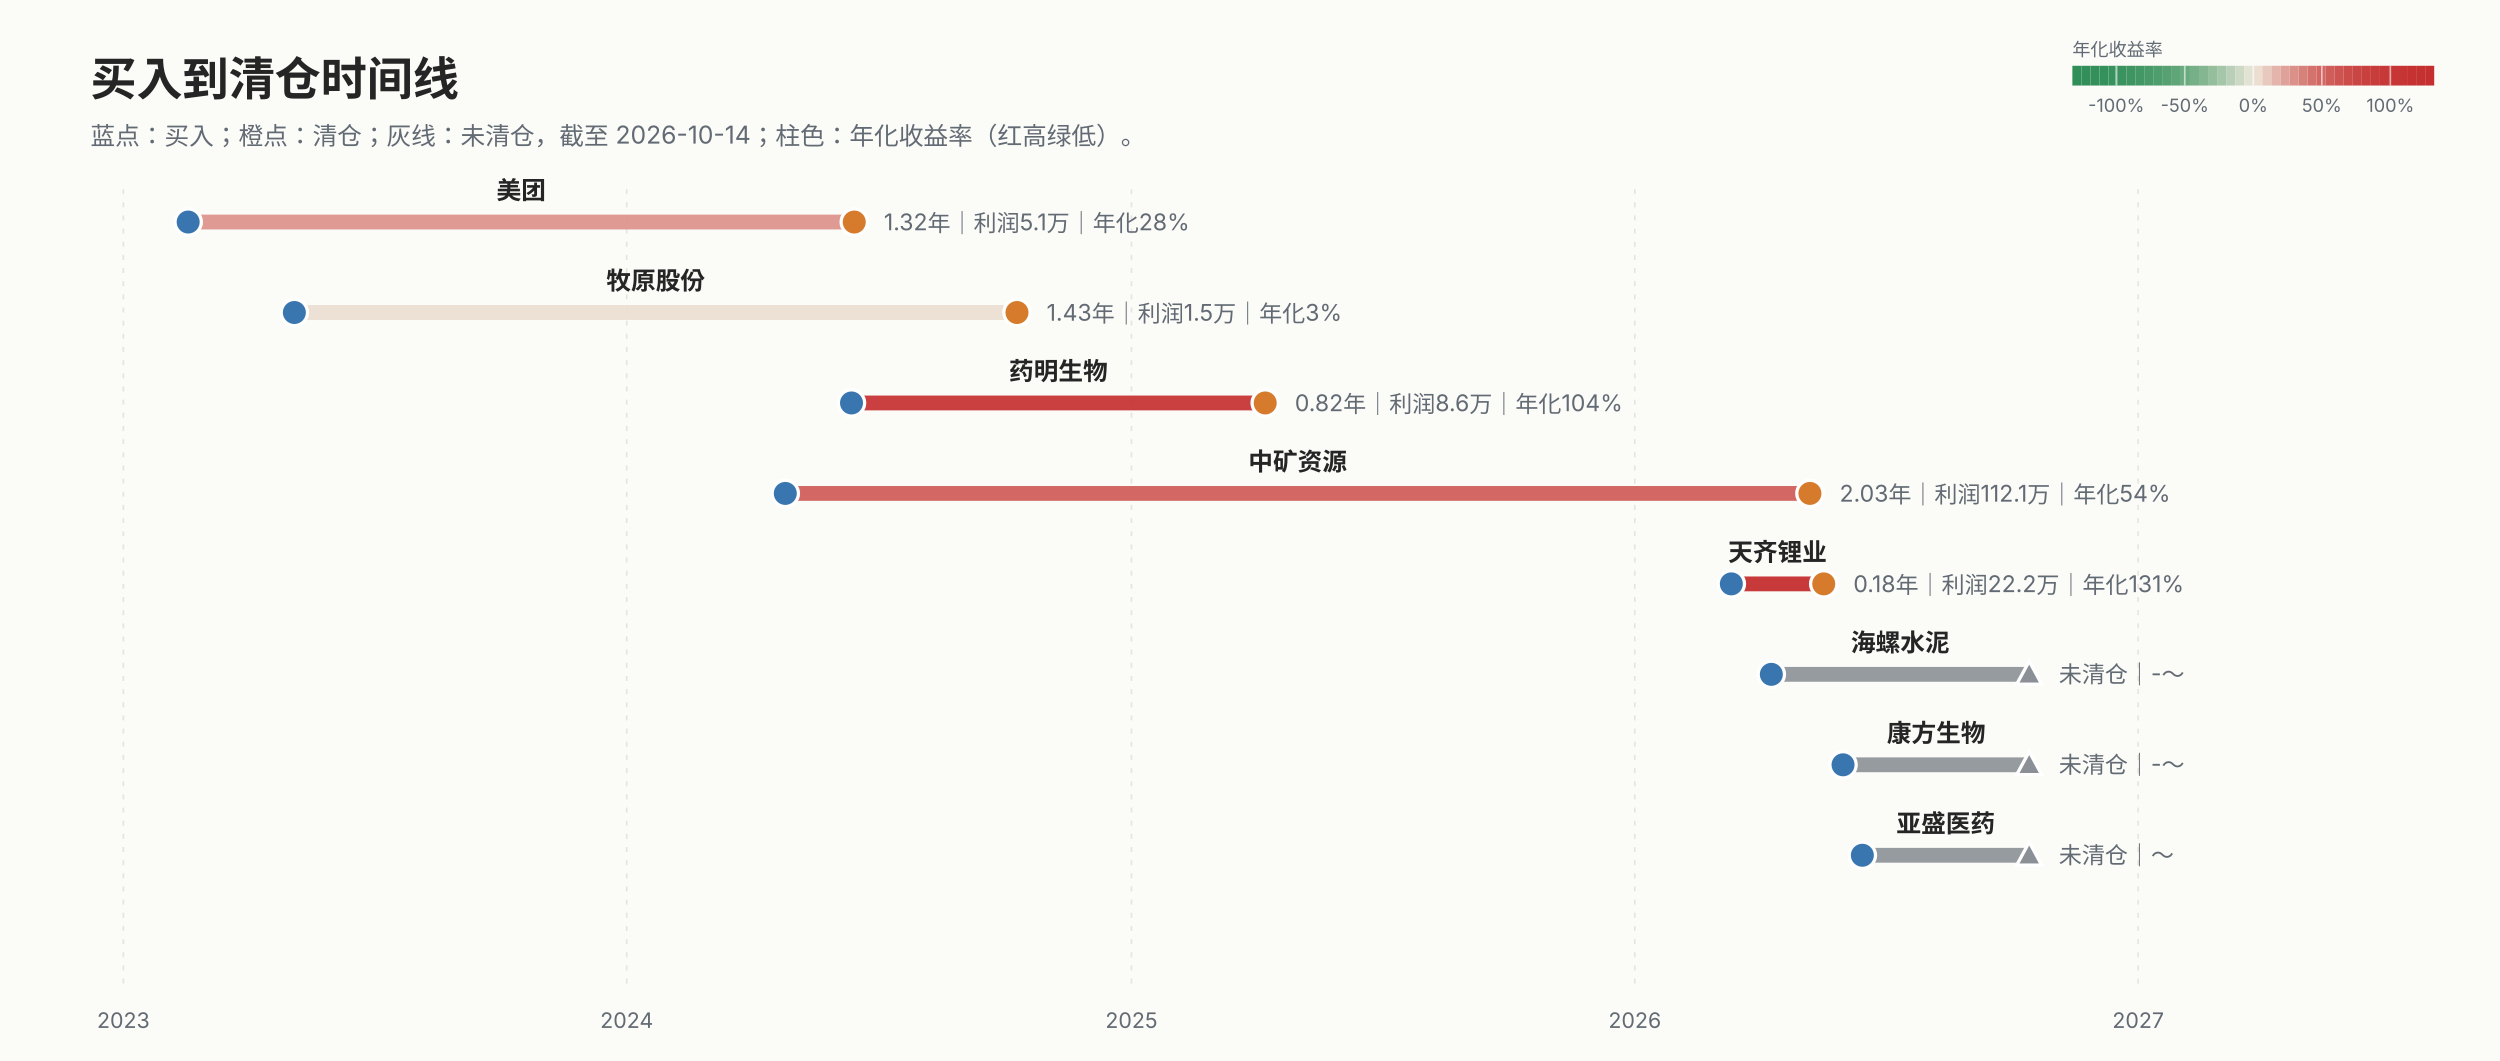
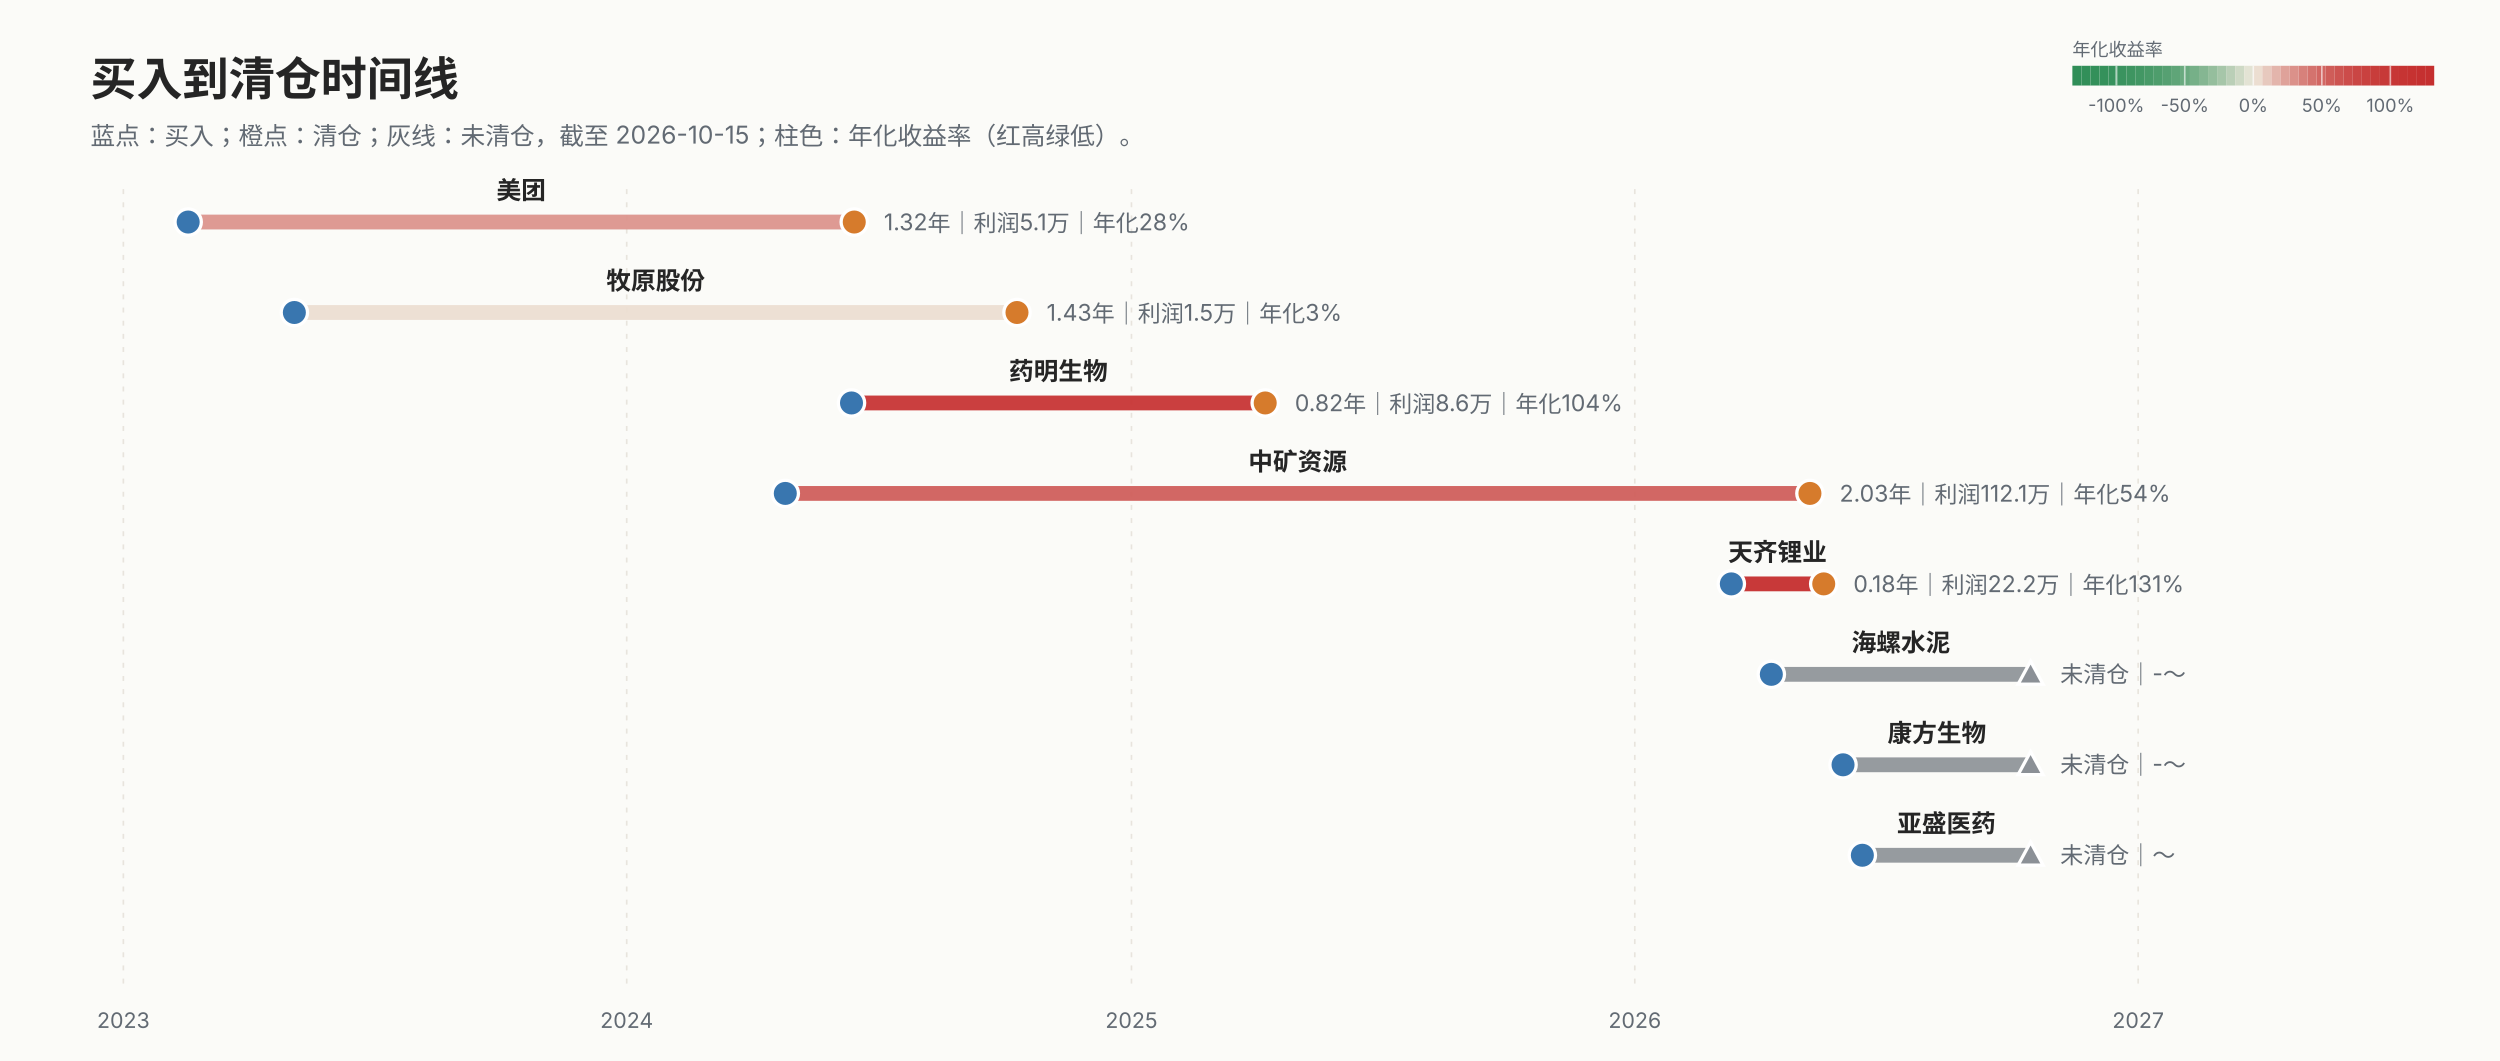
<svg xmlns="http://www.w3.org/2000/svg" width="1520" height="645" viewBox="0 0 1520 645" role="img" aria-label="买入到清仓时间线">
  <rect width="100%" height="100%" fill="#fbfbf8" />
  <style>text{font-family:"Inter","Noto Sans SC","PingFang SC","Microsoft YaHei",Arial,sans-serif;}</style>
  <text x="55" y="58" font-size="28" font-weight="700" fill="#252525">买入到清仓时间线</text>
  <g>
    <rect x="1260.00" y="40" width="5.50" height="12" fill="#308e58" />
    <rect x="1265.50" y="40" width="5.50" height="12" fill="#328f59" />
    <rect x="1271.00" y="40" width="5.50" height="12" fill="#33905a" />
    <rect x="1276.50" y="40" width="5.50" height="12" fill="#35915b" />
    <rect x="1282.00" y="40" width="5.50" height="12" fill="#37925d" />
    <rect x="1287.50" y="40" width="5.50" height="12" fill="#3a935f" />
    <rect x="1293.00" y="40" width="5.50" height="12" fill="#3e9561" />
    <rect x="1298.50" y="40" width="5.50" height="12" fill="#429764" />
    <rect x="1304.00" y="40" width="5.50" height="12" fill="#489a68" />
    <rect x="1309.50" y="40" width="5.50" height="12" fill="#4e9d6c" />
    <rect x="1315.00" y="40" width="5.50" height="12" fill="#56a072" />
    <rect x="1320.50" y="40" width="5.50" height="12" fill="#5fa578" />
    <rect x="1326.00" y="40" width="5.50" height="12" fill="#6aaa7f" />
    <rect x="1331.50" y="40" width="5.50" height="12" fill="#76b088" />
    <rect x="1337.00" y="40" width="5.50" height="12" fill="#85b692" />
    <rect x="1342.50" y="40" width="5.50" height="12" fill="#95be9d" />
    <rect x="1348.00" y="40" width="5.50" height="12" fill="#a6c6a9" />
    <rect x="1353.50" y="40" width="5.50" height="12" fill="#bacfb7" />
    <rect x="1359.00" y="40" width="5.50" height="12" fill="#ced9c5" />
    <rect x="1364.50" y="40" width="5.50" height="12" fill="#e3e3d4" />
    <rect x="1370.00" y="40" width="5.50" height="12" fill="#ecded1" />
    <rect x="1375.50" y="40" width="5.50" height="12" fill="#e7c9be" />
    <rect x="1381.00" y="40" width="5.50" height="12" fill="#e3b5ac" />
    <rect x="1386.50" y="40" width="5.50" height="12" fill="#dfa29a" />
    <rect x="1392.00" y="40" width="5.50" height="12" fill="#db918a" />
    <rect x="1397.50" y="40" width="5.50" height="12" fill="#d7817b" />
    <rect x="1403.00" y="40" width="5.50" height="12" fill="#d4736e" />
    <rect x="1408.50" y="40" width="5.50" height="12" fill="#d26763" />
    <rect x="1414.00" y="40" width="5.50" height="12" fill="#cf5d59" />
    <rect x="1419.50" y="40" width="5.50" height="12" fill="#cd5451" />
    <rect x="1425.00" y="40" width="5.50" height="12" fill="#cc4c4a" />
    <rect x="1430.50" y="40" width="5.50" height="12" fill="#ca4644" />
    <rect x="1436.00" y="40" width="5.50" height="12" fill="#c9413f" />
    <rect x="1441.50" y="40" width="5.50" height="12" fill="#c83d3b" />
    <rect x="1447.00" y="40" width="5.50" height="12" fill="#c73938" />
    <rect x="1452.50" y="40" width="5.50" height="12" fill="#c73635" />
    <rect x="1458.00" y="40" width="5.50" height="12" fill="#c63433" />
    <rect x="1463.50" y="40" width="5.50" height="12" fill="#c63231" />
    <rect x="1469.00" y="40" width="5.50" height="12" fill="#c53030" />
    <rect x="1474.50" y="40" width="5.50" height="12" fill="#c52f2f" />
    <line x1="1286.67" y1="40" x2="1286.67" y2="52" stroke="#fff" stroke-width="1" opacity=".6" />
    <text x="1286.67" y="68" font-size="11" fill="#626a73" text-anchor="middle">-100%</text>
    <line x1="1328.33" y1="40" x2="1328.33" y2="52" stroke="#fff" stroke-width="1" opacity=".6" />
    <text x="1328.33" y="68" font-size="11" fill="#626a73" text-anchor="middle">-50%</text>
    <line x1="1370.00" y1="40" x2="1370.00" y2="52" stroke="#fff" stroke-width="1" opacity=".6" />
    <text x="1370.00" y="68" font-size="11" fill="#626a73" text-anchor="middle">0%</text>
    <line x1="1411.67" y1="40" x2="1411.67" y2="52" stroke="#fff" stroke-width="1" opacity=".6" />
    <text x="1411.67" y="68" font-size="11" fill="#626a73" text-anchor="middle">50%</text>
    <line x1="1453.33" y1="40" x2="1453.33" y2="52" stroke="#fff" stroke-width="1" opacity=".6" />
    <text x="1453.33" y="68" font-size="11" fill="#626a73" text-anchor="middle">100%</text>
    <text x="1260" y="34" font-size="11" fill="#626a73">年化收益率</text>
  </g>
-   <text x="55" y="88" font-size="15" fill="#626a73">蓝点：买入；橙点：清仓；灰线：未清仓，截至 2026-10-14；柱色：年化收益率（红高绿低）。</text>
+   <text x="55" y="88" font-size="15" fill="#626a73">蓝点：买入；橙点：清仓；灰线：未清仓，截至 2026-10-15；柱色：年化收益率（红高绿低）。</text>
  <line x1="75.00" y1="115" x2="75.00" y2="600" stroke="#ddd7ce" opacity=".65" stroke-dasharray="3 5" />
  <text x="75.00" y="625" font-size="13" fill="#626a73" text-anchor="middle">2023</text>
  <line x1="381.04" y1="115" x2="381.04" y2="600" stroke="#ddd7ce" opacity=".65" stroke-dasharray="3 5" />
  <text x="381.04" y="625" font-size="13" fill="#626a73" text-anchor="middle">2024</text>
  <line x1="687.92" y1="115" x2="687.92" y2="600" stroke="#ddd7ce" opacity=".65" stroke-dasharray="3 5" />
  <text x="687.92" y="625" font-size="13" fill="#626a73" text-anchor="middle">2025</text>
  <line x1="993.96" y1="115" x2="993.96" y2="600" stroke="#ddd7ce" opacity=".65" stroke-dasharray="3 5" />
  <text x="993.96" y="625" font-size="13" fill="#626a73" text-anchor="middle">2026</text>
  <line x1="1300.00" y1="115" x2="1300.00" y2="600" stroke="#ddd7ce" opacity=".65" stroke-dasharray="3 5" />
  <text x="1300.00" y="625" font-size="13" fill="#626a73" text-anchor="middle">2027</text>
  <line x1="114.41" y1="135" x2="519.39" y2="135" stroke="#dc958e" stroke-width="9" opacity=".95" />
  <circle cx="519.39" cy="135" r="8" fill="#d67b2c" stroke="#fff" stroke-width="2" />
  <circle cx="114.41" cy="135" r="8" fill="#3976af" stroke="#fff" stroke-width="2" />
  <text x="316.90" y="121" font-size="15" font-weight="700" fill="#252525" text-anchor="middle">美团</text>
  <text x="537.39" y="140" font-size="14" fill="#626a73">1.32年｜利润5.1万｜年化28%</text>
  <line x1="178.97" y1="190" x2="618.33" y2="190" stroke="#ecded2" stroke-width="9" opacity=".95" />
  <circle cx="618.33" cy="190" r="8" fill="#d67b2c" stroke="#fff" stroke-width="2" />
  <circle cx="178.97" cy="190" r="8" fill="#3976af" stroke="#fff" stroke-width="2" />
  <text x="398.65" y="176" font-size="15" font-weight="700" fill="#252525" text-anchor="middle">牧原股份</text>
  <text x="636.33" y="195" font-size="14" fill="#626a73">1.43年｜利润1.5万｜年化3%</text>
  <line x1="517.71" y1="245" x2="769.25" y2="245" stroke="#c73535" stroke-width="9" opacity=".95" />
  <circle cx="769.25" cy="245" r="8" fill="#d67b2c" stroke="#fff" stroke-width="2" />
  <circle cx="517.71" cy="245" r="8" fill="#3976af" stroke="#fff" stroke-width="2" />
  <text x="643.48" y="231" font-size="15" font-weight="700" fill="#252525" text-anchor="middle">药明生物</text>
  <text x="787.25" y="250" font-size="14" fill="#626a73">0.82年｜利润8.6万｜年化104%</text>
  <line x1="477.46" y1="300" x2="1100.44" y2="300" stroke="#d0605c" stroke-width="9" opacity=".95" />
  <circle cx="1100.44" cy="300" r="8" fill="#d67b2c" stroke="#fff" stroke-width="2" />
  <circle cx="477.46" cy="300" r="8" fill="#3976af" stroke="#fff" stroke-width="2" />
  <text x="788.95" y="286" font-size="15" font-weight="700" fill="#252525" text-anchor="middle">中矿资源</text>
  <text x="1118.44" y="305" font-size="14" fill="#626a73">2.03年｜利润112.1万｜年化54%</text>
  <line x1="1052.65" y1="355" x2="1108.83" y2="355" stroke="#c52f2f" stroke-width="9" opacity=".95" />
  <circle cx="1108.83" cy="355" r="8" fill="#d67b2c" stroke="#fff" stroke-width="2" />
  <circle cx="1052.65" cy="355" r="8" fill="#3976af" stroke="#fff" stroke-width="2" />
  <text x="1080.74" y="341" font-size="15" font-weight="700" fill="#252525" text-anchor="middle">天齐锂业</text>
  <text x="1126.83" y="360" font-size="14" fill="#626a73">0.18年｜利润22.2万｜年化131%</text>
-   <line x1="1076.97" y1="410" x2="1233.76" y2="410" stroke="#8b9096" stroke-width="9" opacity=".9" />
-   <polygon points="1233.76,402 1226.16,416 1241.36,416" fill="#8b9096" stroke="#fff" stroke-width="2" />
+   <line x1="1076.97" y1="410" x2="1234.60" y2="410" stroke="#8b9096" stroke-width="9" opacity=".9" />
+   <polygon points="1234.60,402 1227.00,416 1242.20,416" fill="#8b9096" stroke="#fff" stroke-width="2" />
  <circle cx="1076.97" cy="410" r="8" fill="#3976af" stroke="#fff" stroke-width="2" />
-   <text x="1155.36" y="396" font-size="15" font-weight="700" fill="#252525" text-anchor="middle">海螺水泥</text>
-   <text x="1251.76" y="415" font-size="14" fill="#626a73">未清仓｜-～</text>
-   <line x1="1120.57" y1="465" x2="1233.76" y2="465" stroke="#8b9096" stroke-width="9" opacity=".9" />
-   <polygon points="1233.76,457 1226.16,471 1241.36,471" fill="#8b9096" stroke="#fff" stroke-width="2" />
+   <text x="1155.78" y="396" font-size="15" font-weight="700" fill="#252525" text-anchor="middle">海螺水泥</text>
+   <text x="1252.60" y="415" font-size="14" fill="#626a73">未清仓｜-～</text>
+   <line x1="1120.57" y1="465" x2="1234.60" y2="465" stroke="#8b9096" stroke-width="9" opacity=".9" />
+   <polygon points="1234.60,457 1227.00,471 1242.20,471" fill="#8b9096" stroke="#fff" stroke-width="2" />
  <circle cx="1120.57" cy="465" r="8" fill="#3976af" stroke="#fff" stroke-width="2" />
-   <text x="1177.16" y="451" font-size="15" font-weight="700" fill="#252525" text-anchor="middle">康方生物</text>
-   <text x="1251.76" y="470" font-size="14" fill="#626a73">未清仓｜-～</text>
-   <line x1="1132.31" y1="520" x2="1233.76" y2="520" stroke="#8b9096" stroke-width="9" opacity=".9" />
-   <polygon points="1233.76,512 1226.16,526 1241.36,526" fill="#8b9096" stroke="#fff" stroke-width="2" />
+   <text x="1177.58" y="451" font-size="15" font-weight="700" fill="#252525" text-anchor="middle">康方生物</text>
+   <text x="1252.60" y="470" font-size="14" fill="#626a73">未清仓｜-～</text>
+   <line x1="1132.31" y1="520" x2="1234.60" y2="520" stroke="#8b9096" stroke-width="9" opacity=".9" />
+   <polygon points="1234.60,512 1227.00,526 1242.20,526" fill="#8b9096" stroke="#fff" stroke-width="2" />
  <circle cx="1132.31" cy="520" r="8" fill="#3976af" stroke="#fff" stroke-width="2" />
-   <text x="1183.03" y="506" font-size="15" font-weight="700" fill="#252525" text-anchor="middle">亚盛医药</text>
-   <text x="1251.76" y="525" font-size="14" fill="#626a73">未清仓｜～</text>
+   <text x="1183.45" y="506" font-size="15" font-weight="700" fill="#252525" text-anchor="middle">亚盛医药</text>
+   <text x="1252.60" y="525" font-size="14" fill="#626a73">未清仓｜～</text>
</svg>
